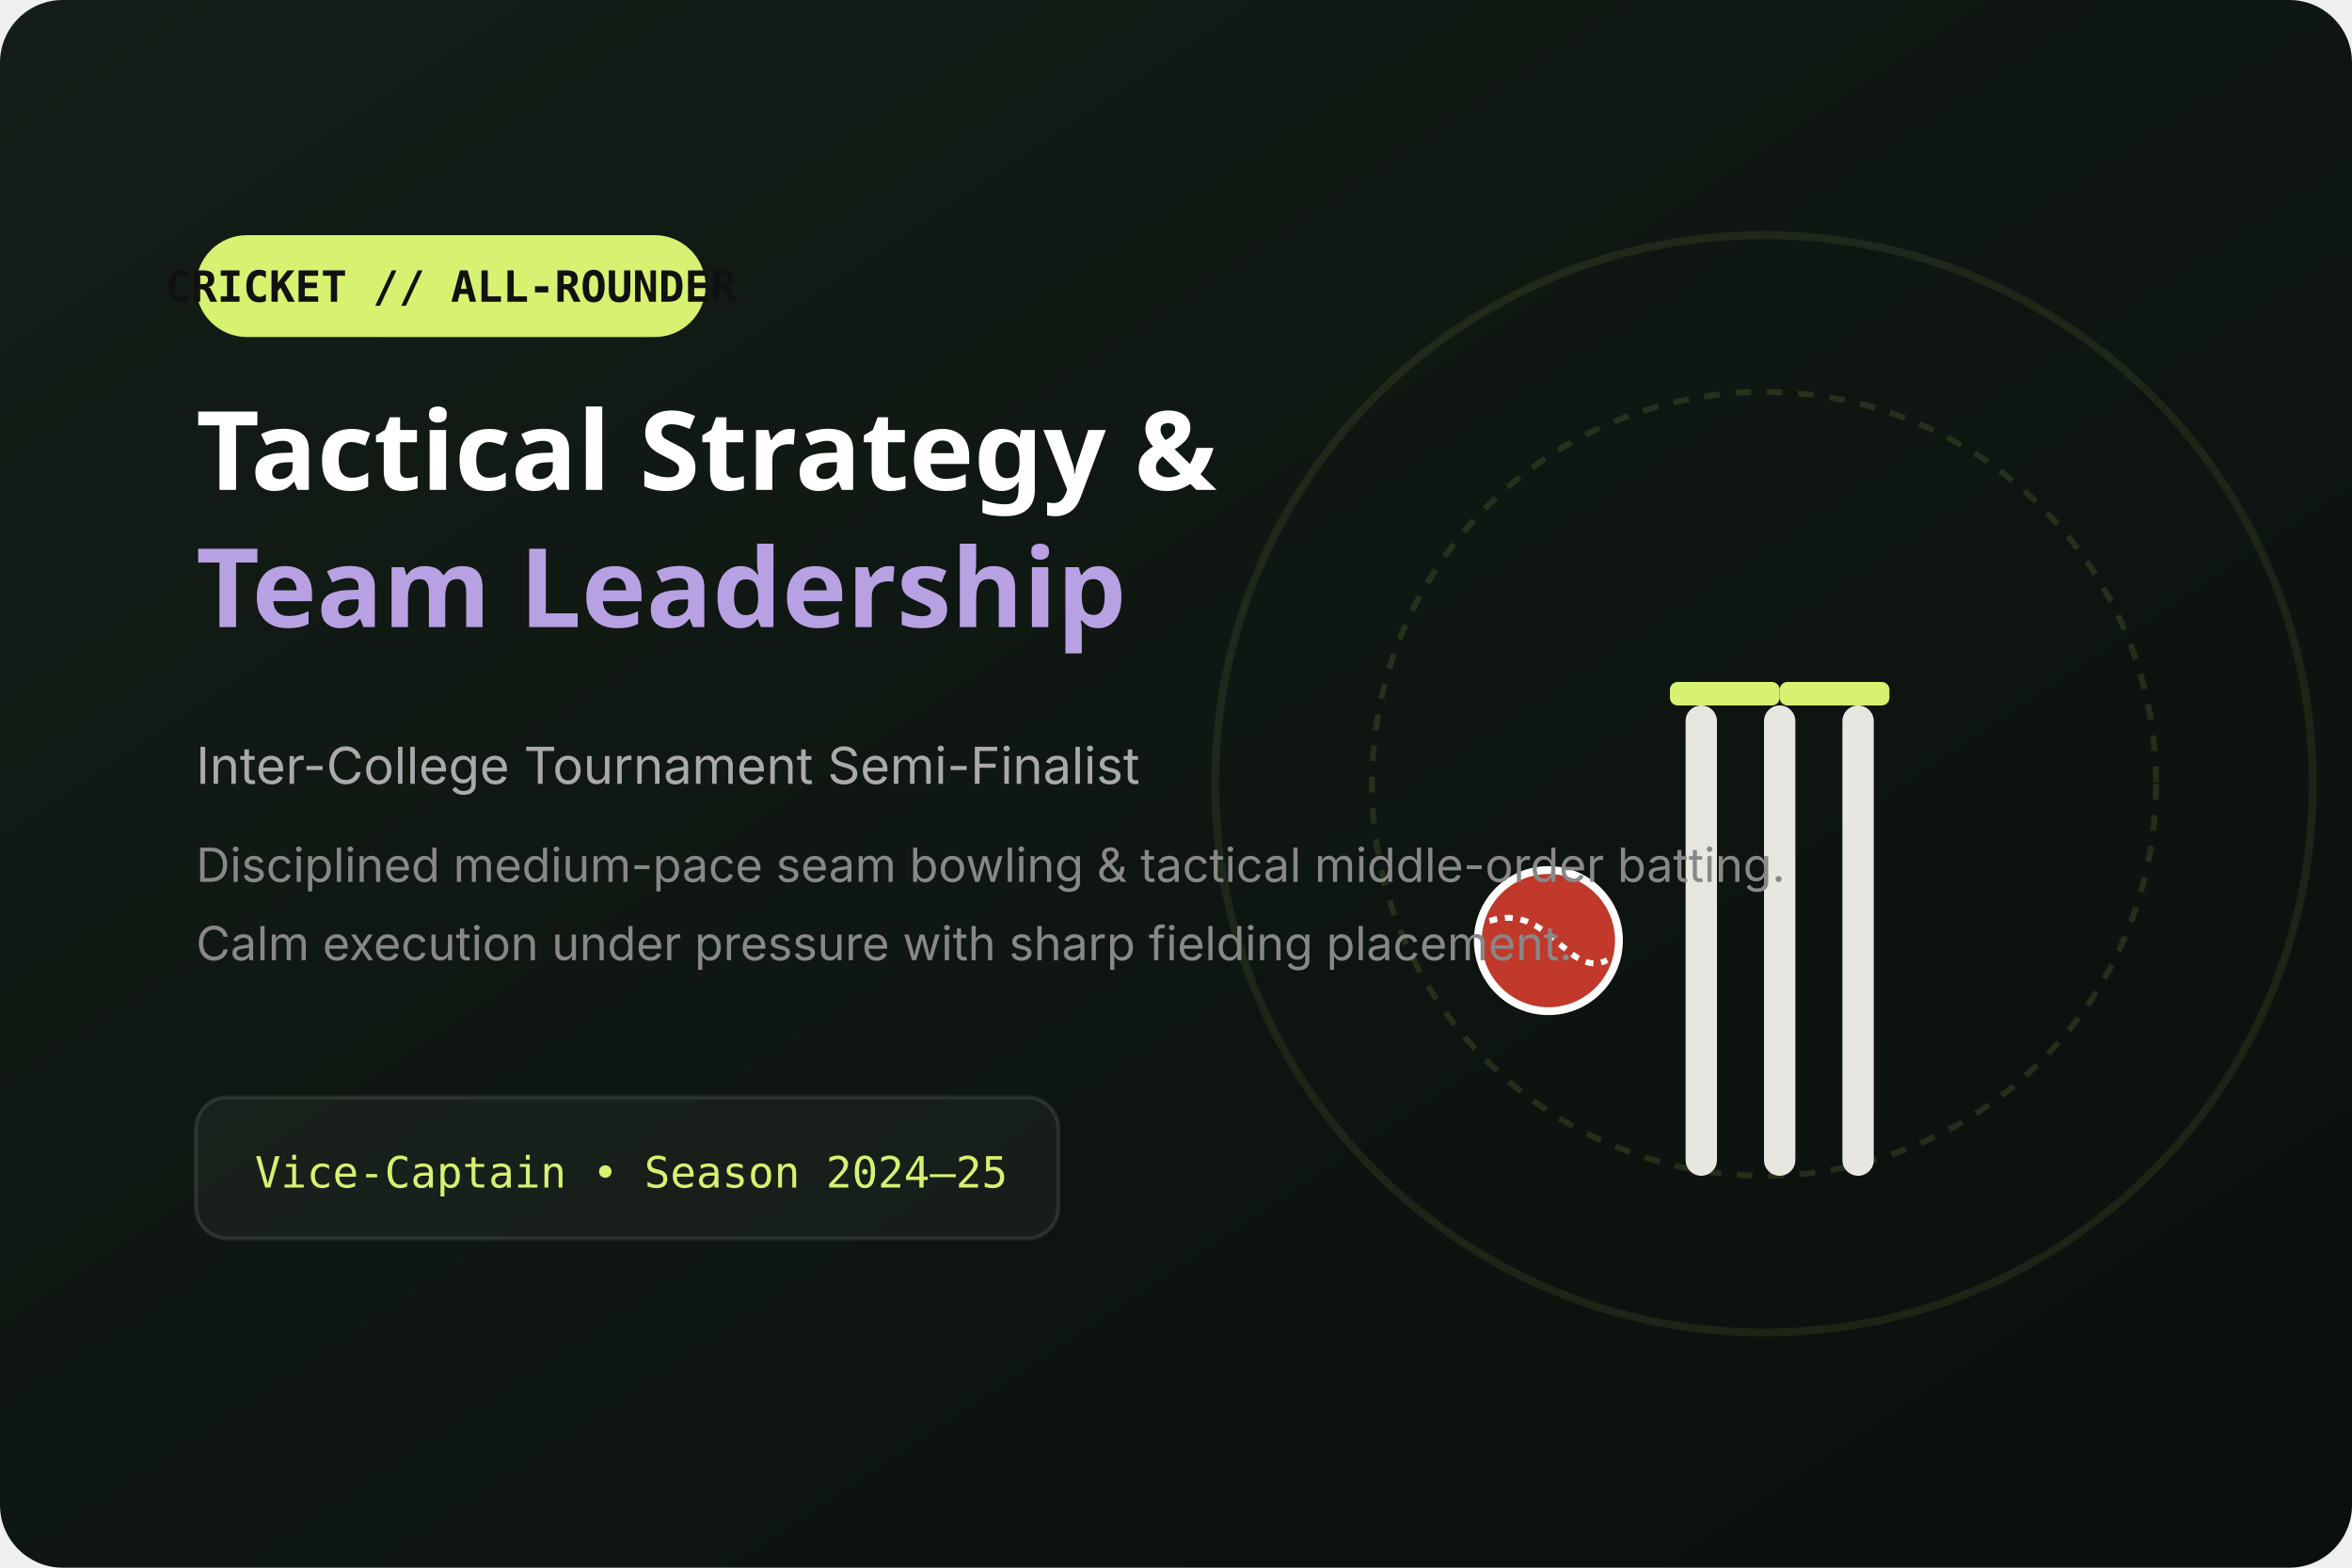
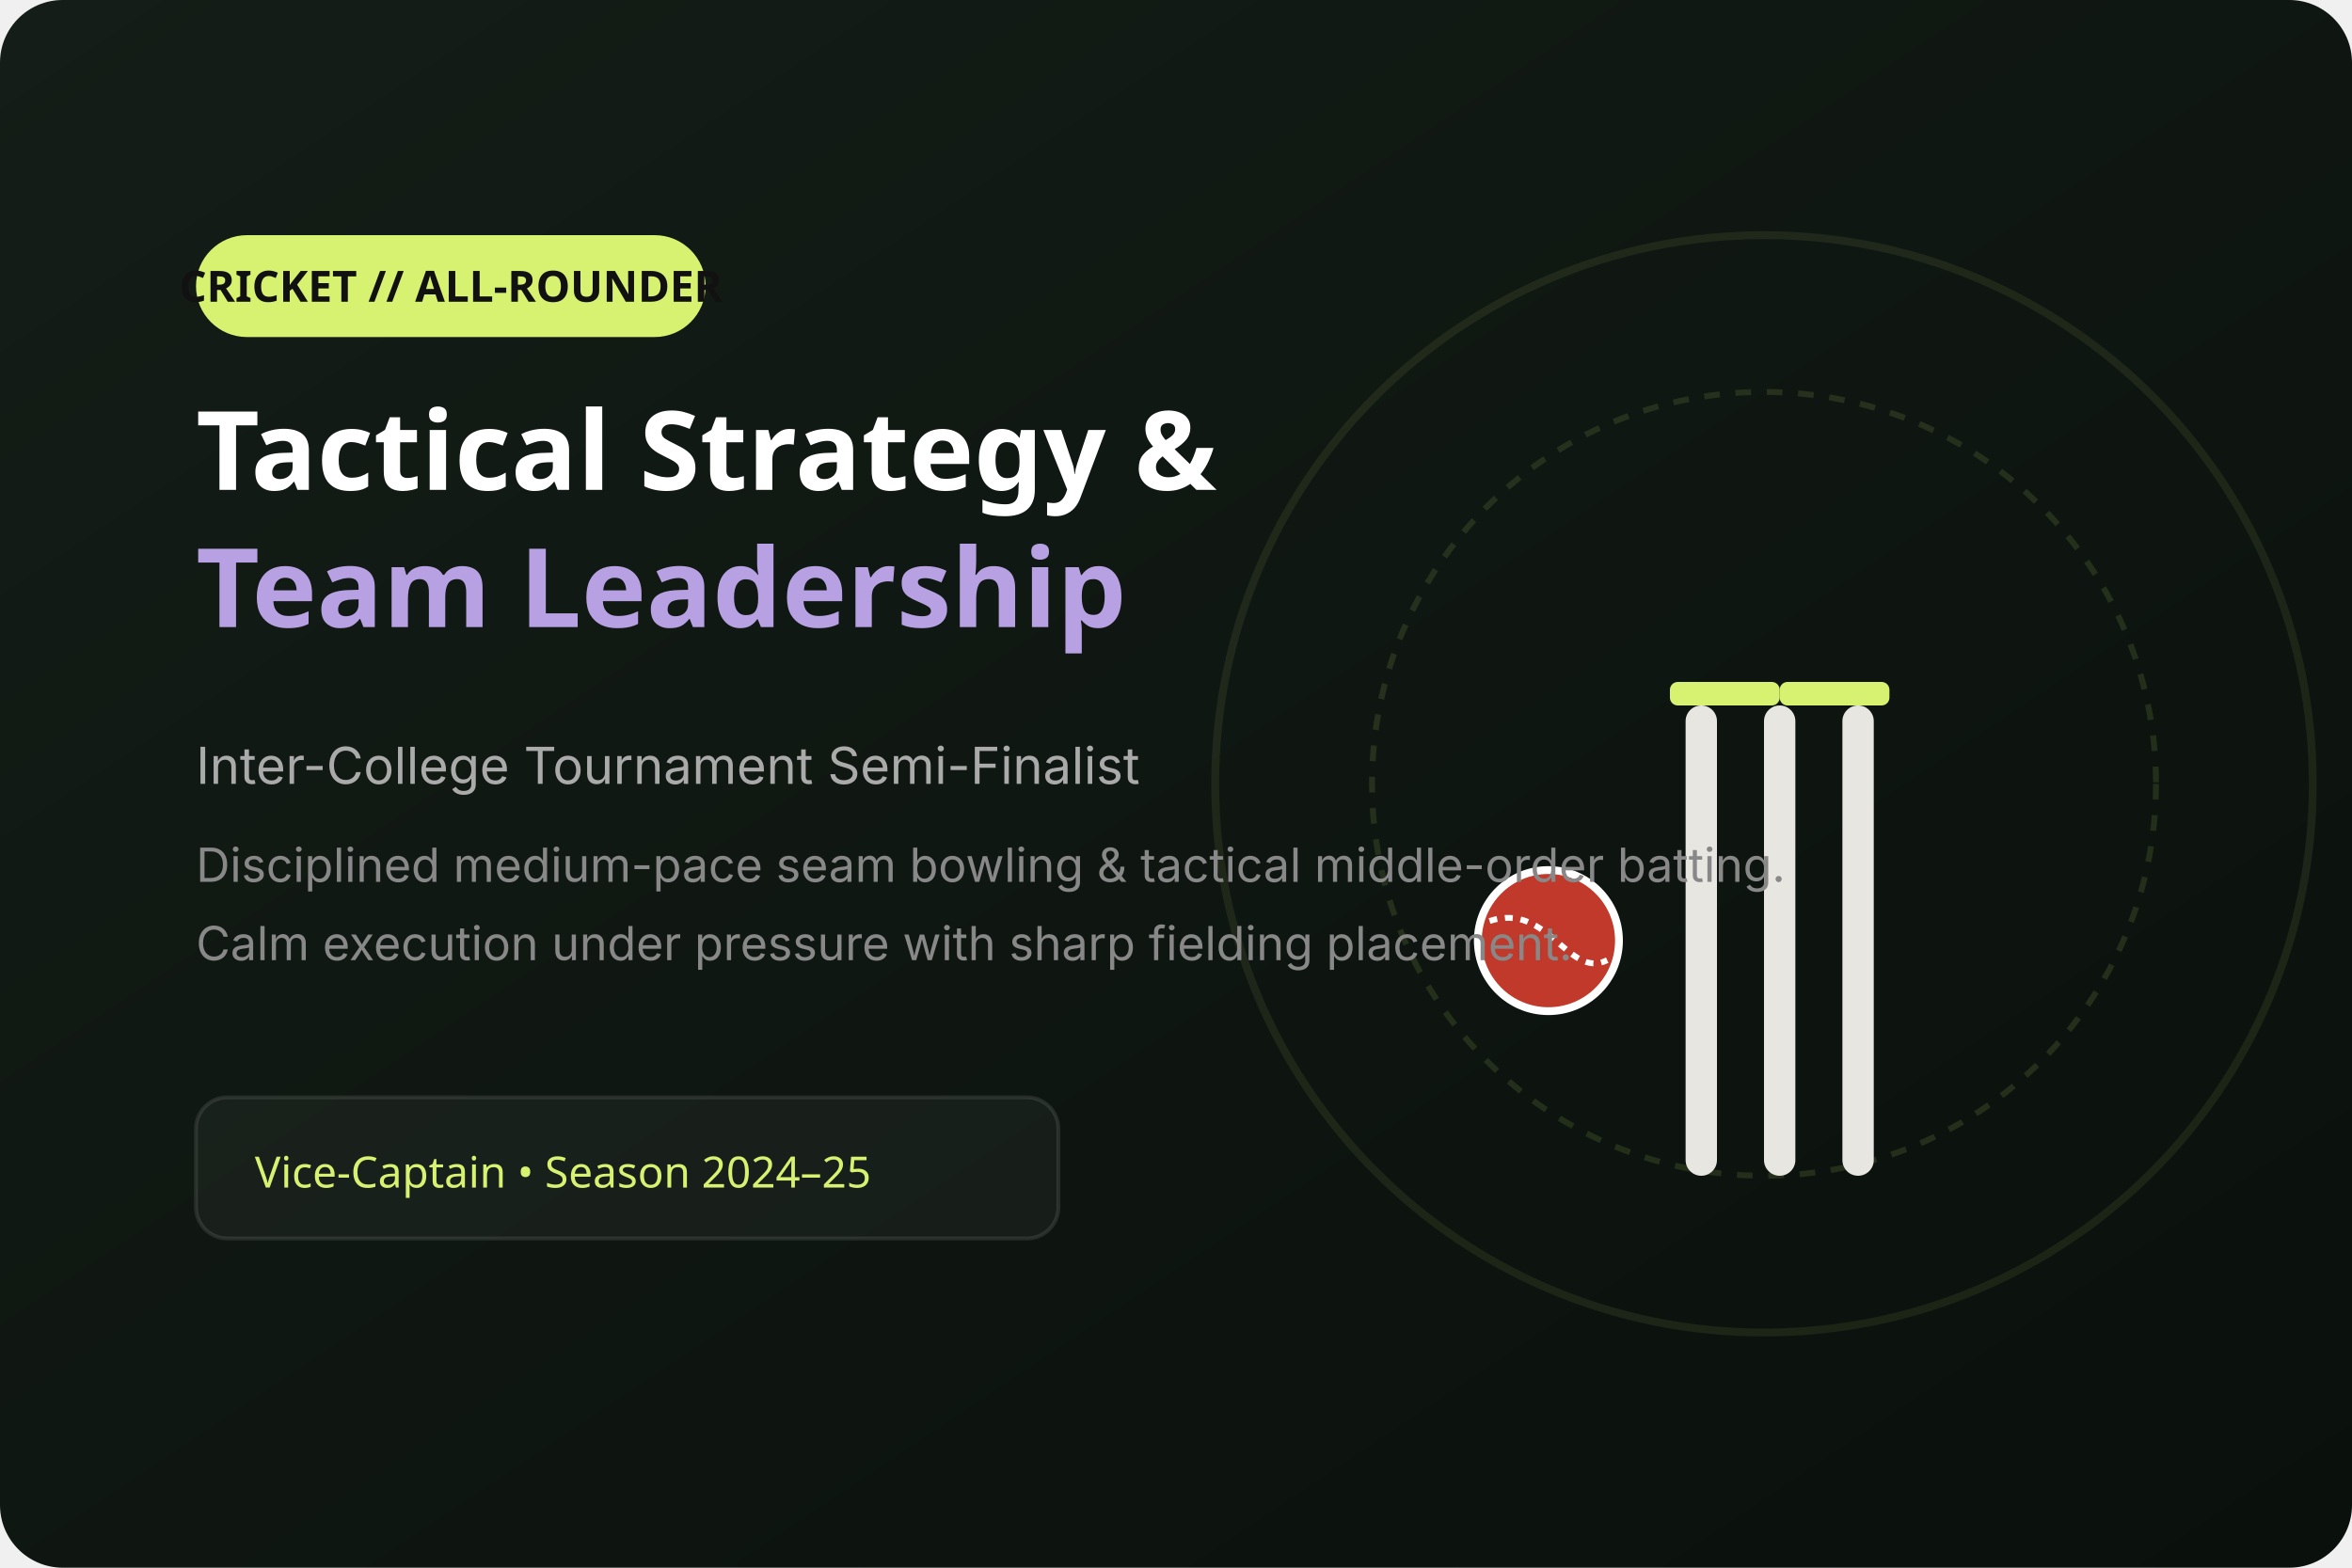
<svg xmlns="http://www.w3.org/2000/svg" viewBox="0 0 600 400" width="100%" height="100%">
  <defs>
    <linearGradient id="cricGrad" x1="0%" y1="0%" x2="100%" y2="100%">
      <stop offset="0%" stop-color="#141d17" />
      <stop offset="100%" stop-color="#0a100c" />
    </linearGradient>
  </defs>
  <rect width="600" height="400" rx="16" fill="url(#cricGrad)" />
  <circle cx="450" cy="200" r="140" fill="none" stroke="rgba(215, 241, 113, 0.08)" stroke-width="2" />
  <circle cx="450" cy="200" r="100" fill="none" stroke="rgba(215, 241, 113, 0.12)" stroke-width="1.5" stroke-dasharray="4 4" />
  <g transform="translate(380, 100)">
    <rect x="50" y="80" width="8" height="120" rx="4" fill="#E8E6E1" />
    <rect x="70" y="80" width="8" height="120" rx="4" fill="#E8E6E1" />
    <rect x="90" y="80" width="8" height="120" rx="4" fill="#E8E6E1" />
    <rect x="46" y="74" width="28" height="6" rx="2" fill="#D7F171" />
    <rect x="74" y="74" width="28" height="6" rx="2" fill="#D7F171" />
    <circle cx="15" cy="140" r="18" fill="#c0392b" stroke="#FFFFFF" stroke-width="2" />
    <path d="M 0 135 C 15 130, 20 150, 30 145" fill="none" stroke="#FFFFFF" stroke-width="1.5" stroke-dasharray="2 2" />
  </g>
  <g transform="translate(50, 60)">
    <rect x="0" y="0" width="130" height="26" rx="13" fill="#D7F171" />
-     <text x="65" y="17" fill="#111111" font-family="'JetBrains Mono', monospace" font-size="11" font-weight="700" text-anchor="middle">CRICKET // ALL-ROUNDER</text>
+     <text x="65" y="17" fill="#111111" font-family="DM Sans, sans-serif" font-size="11" font-weight="700" text-anchor="middle">CRICKET // ALL-ROUNDER</text>
    <text x="0" y="65" fill="#FFFFFF" font-family="'Space Grotesk', sans-serif" font-size="28" font-weight="700">Tactical Strategy &amp;</text>
    <text x="0" y="100" fill="#B8A1E3" font-family="'Space Grotesk', sans-serif" font-size="28" font-weight="700">Team Leadership</text>
    <text x="0" y="140" fill="#AAAAAA" font-family="'Inter', sans-serif" font-size="13">Inter-College Tournament Semi-Finalist</text>
    <text x="0" y="165" fill="#888888" font-family="'Inter', sans-serif" font-size="12">Disciplined medium-pace seam bowling &amp; tactical middle-order batting.</text>
    <text x="0" y="185" fill="#888888" font-family="'Inter', sans-serif" font-size="12">Calm execution under pressure with sharp fielding placement.</text>
    <rect x="0" y="220" width="220" height="36" rx="8" fill="rgba(255, 255, 255, 0.04)" stroke="rgba(255, 255, 255, 0.1)" />
-     <text x="15" y="243" fill="#D7F171" font-family="'JetBrains Mono', monospace" font-size="11">Vice-Captain • Season 2024–25</text>
+     <text x="15" y="243" fill="#D7F171" font-family="DM Sans, sans-serif" font-size="11">Vice-Captain • Season 2024–25</text>
  </g>
</svg>
